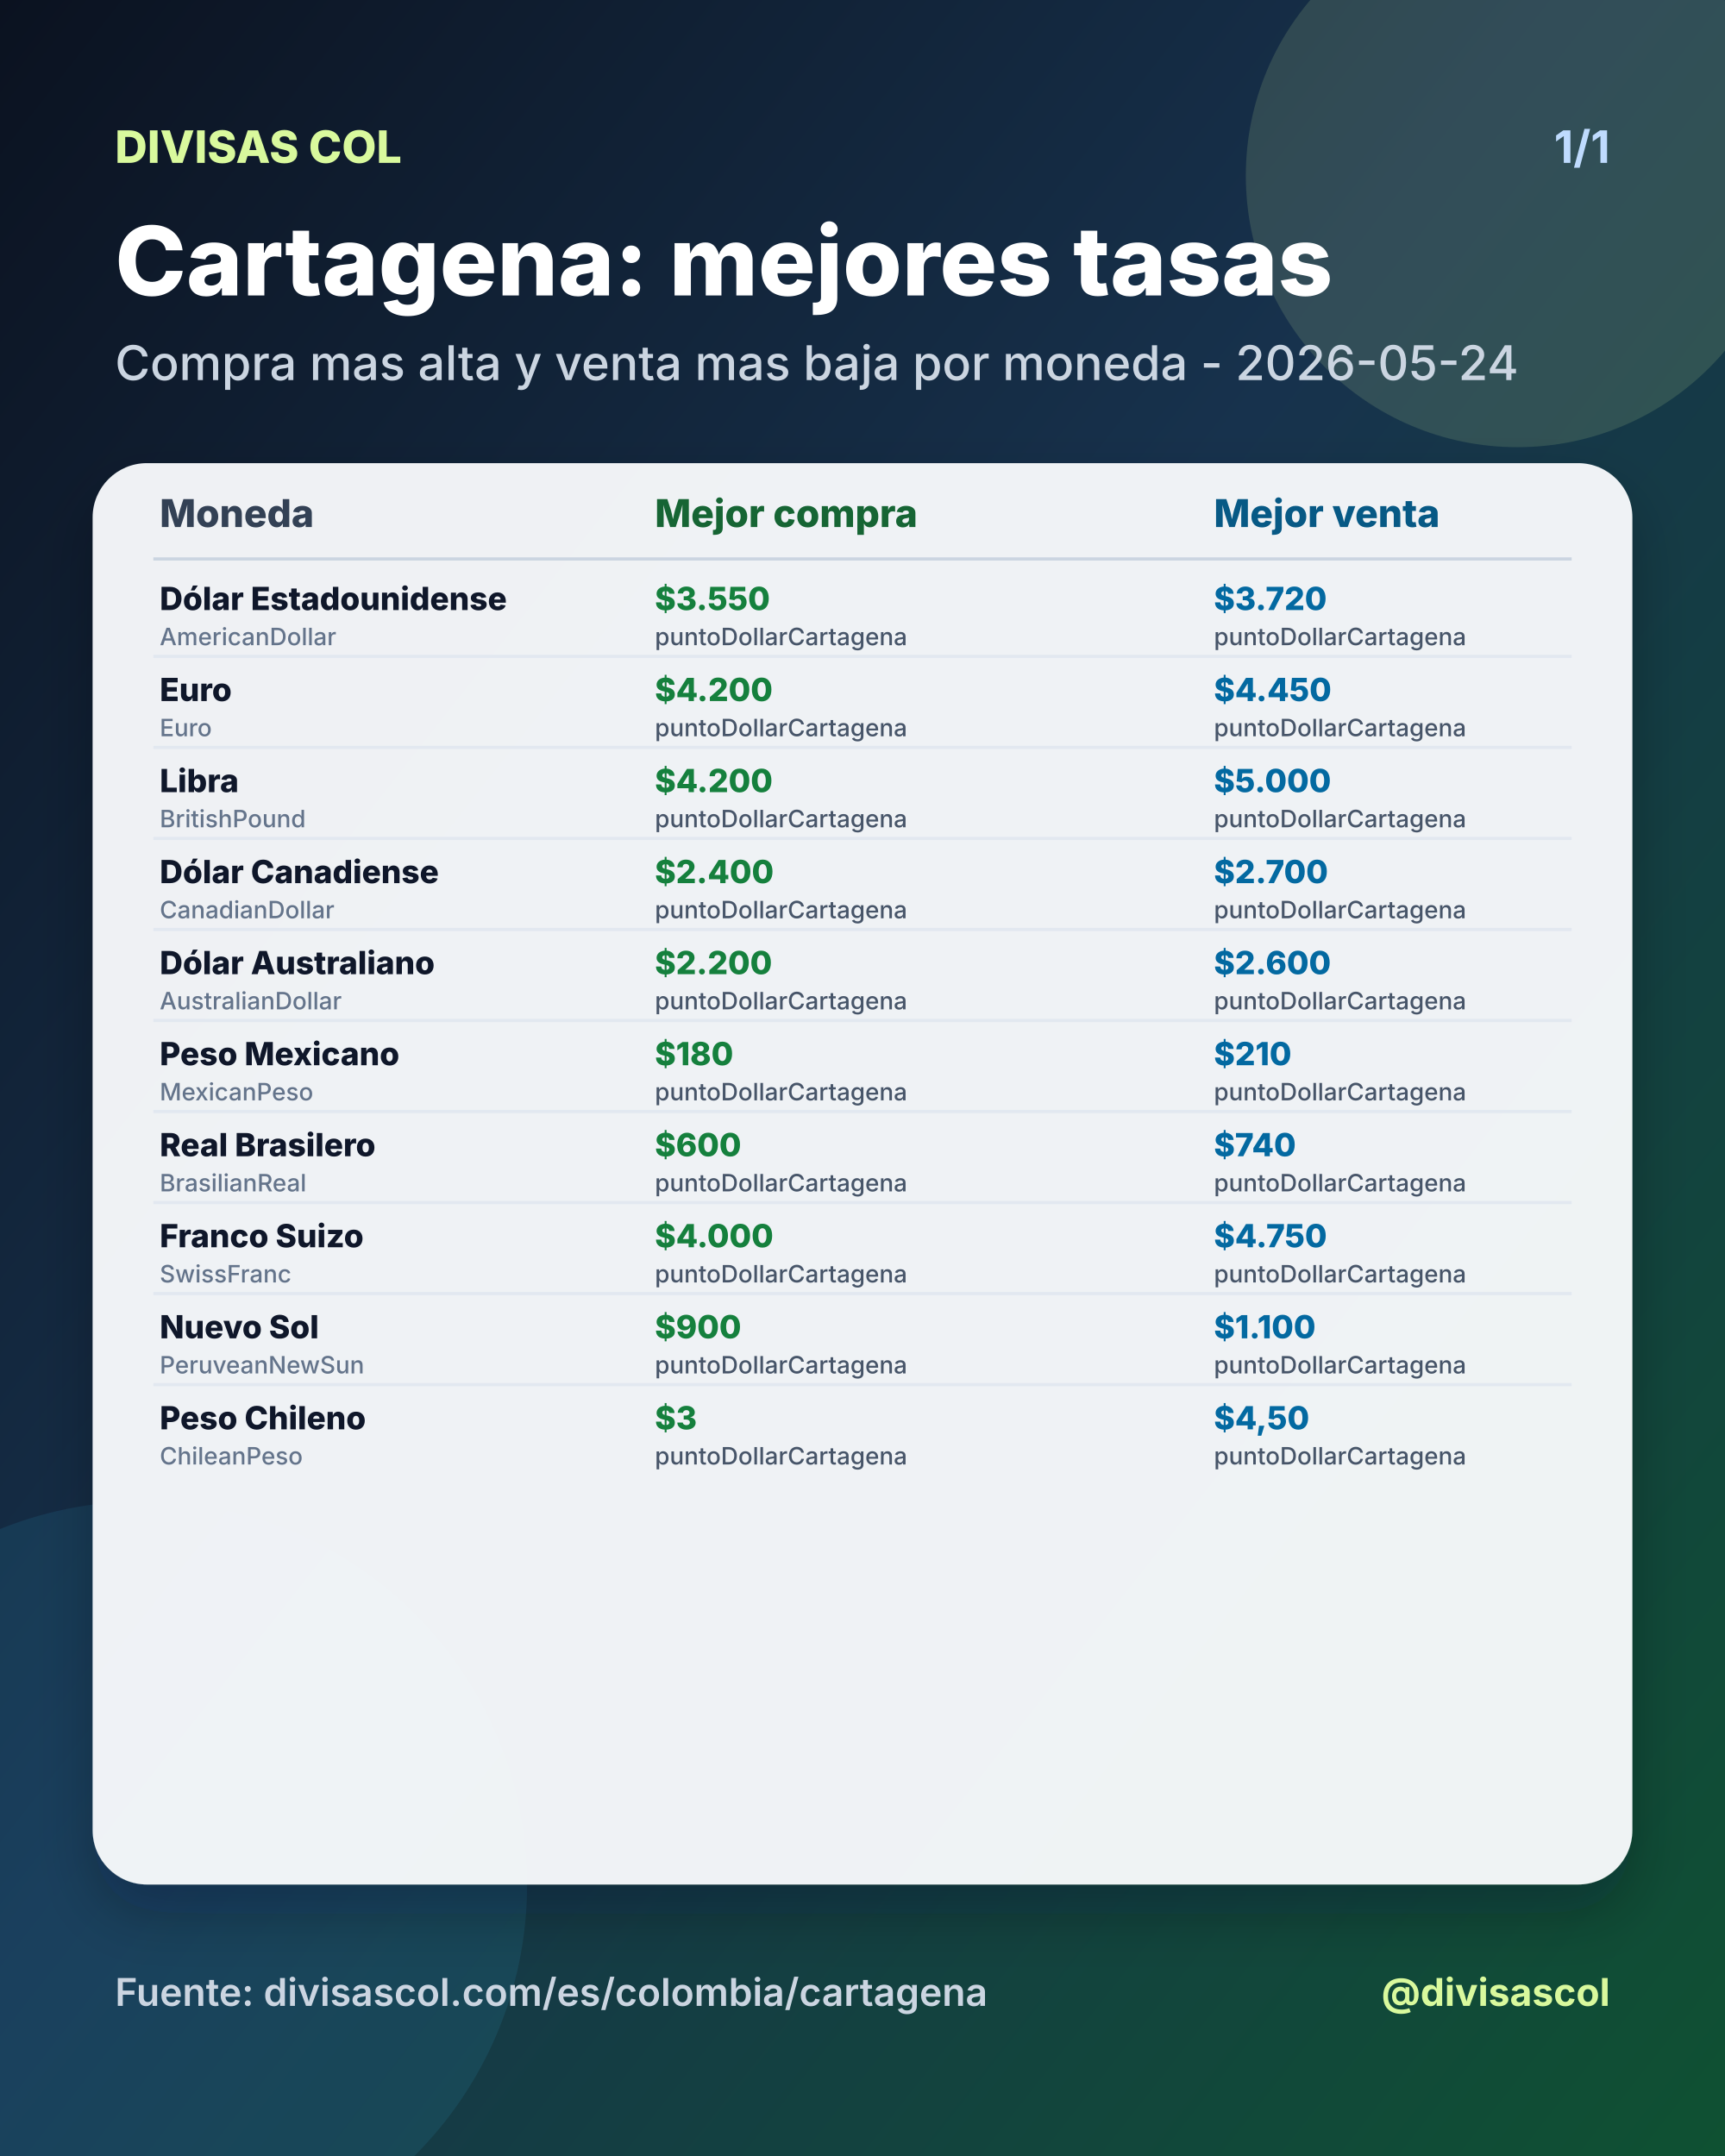
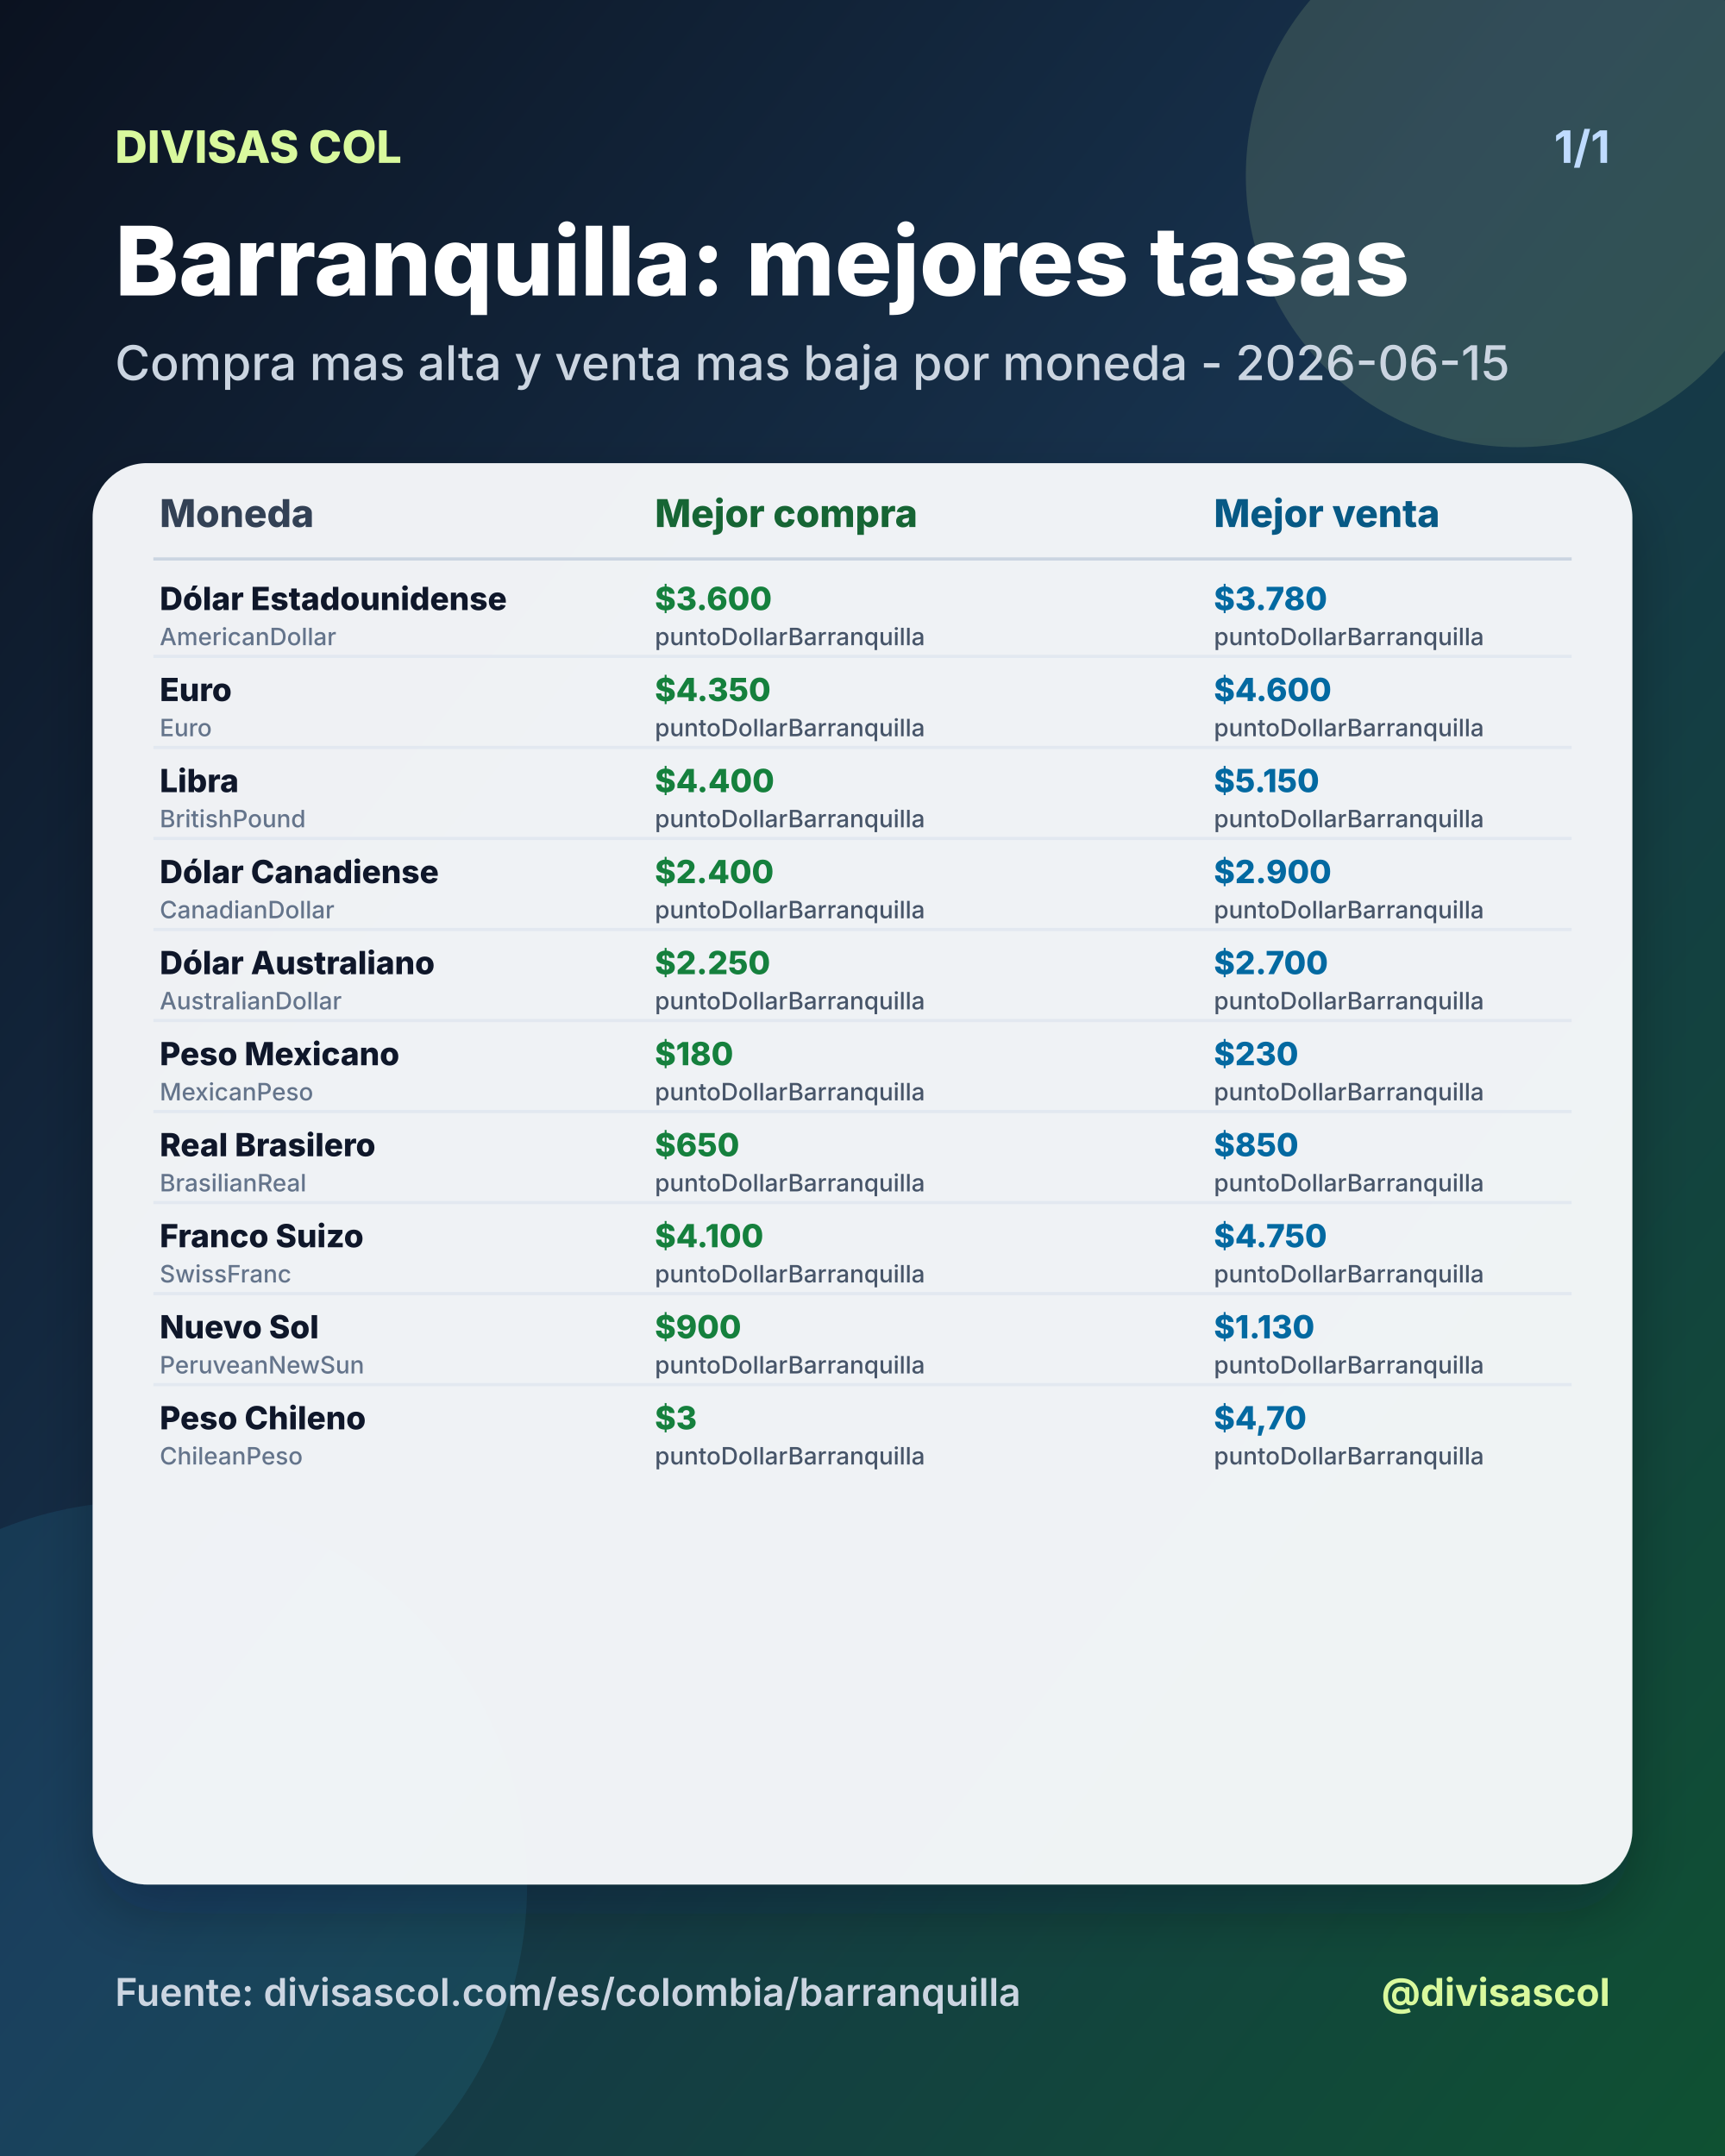
<svg xmlns="http://www.w3.org/2000/svg" width="1080" height="1350" viewBox="0 0 1080 1350">
  <defs>
    <linearGradient id="bg" x1="0" y1="0" x2="1" y2="1">
      <stop offset="0%" stop-color="#0b1220" />
      <stop offset="46%" stop-color="#17324d" />
      <stop offset="100%" stop-color="#0f5132" />
    </linearGradient>
    <filter id="shadow" x="-20%" y="-20%" width="140%" height="140%">
      <feDropShadow dx="0" dy="18" stdDeviation="18" flood-color="#020617" flood-opacity="0.28" />
    </filter>
  </defs>
  <rect width="1080" height="1350" fill="url(#bg)" />
  <circle cx="950" cy="110" r="170" fill="#d9f99d" opacity="0.14" />
  <circle cx="90" cy="1180" r="240" fill="#38bdf8" opacity="0.10" />
  <text x="72" y="102" fill="#d9f99d" font-size="28" font-family="Inter, Arial, sans-serif" font-weight="800" text-anchor="start">DIVISAS COL</text>
  <text x="1008" y="102" fill="#bfdbfe" font-size="28" font-family="Inter, Arial, sans-serif" font-weight="700" text-anchor="end">1/1</text>
-   <text x="72" y="185" fill="#ffffff" font-size="60" font-family="Inter, Arial, sans-serif" font-weight="800" text-anchor="start">Cartagena: mejores tasas</text>
-   <text x="72" y="238" fill="#cbd5e1" font-size="30" font-family="Inter, Arial, sans-serif" font-weight="500" text-anchor="start">Compra mas alta y venta mas baja por moneda - 2026-05-24</text>
+   <text x="72" y="185" fill="#ffffff" font-size="60" font-family="Inter, Arial, sans-serif" font-weight="800" text-anchor="start">Barranquilla: mejores tasas</text>
+   <text x="72" y="238" fill="#cbd5e1" font-size="30" font-family="Inter, Arial, sans-serif" font-weight="500" text-anchor="start">Compra mas alta y venta mas baja por moneda - 2026-06-15</text>
  <rect x="58" y="290" width="964" height="890" rx="34" fill="#f8fafc" opacity="0.96" filter="url(#shadow)" />
  <text x="100" y="330" fill="#334155" font-size="24" font-family="Inter, Arial, sans-serif" font-weight="800" text-anchor="start">Moneda</text>
  <text x="410" y="330" fill="#166534" font-size="24" font-family="Inter, Arial, sans-serif" font-weight="800" text-anchor="start">Mejor compra</text>
  <text x="760" y="330" fill="#075985" font-size="24" font-family="Inter, Arial, sans-serif" font-weight="800" text-anchor="start">Mejor venta</text>
  <line x1="96" y1="350" x2="984" y2="350" stroke="#cbd5e1" stroke-width="2" />
  <text x="100" y="382" fill="#0f172a" font-size="20" font-family="Inter, Arial, sans-serif" font-weight="800" text-anchor="start">Dólar Estadounidense</text>
  <text x="100" y="404" fill="#64748b" font-size="15" font-family="Inter, Arial, sans-serif" font-weight="500" text-anchor="start">AmericanDollar</text>
-   <text x="410" y="382" fill="#15803d" font-size="20" font-family="Inter, Arial, sans-serif" font-weight="800" text-anchor="start">$3.550</text>
-   <text x="410" y="404" fill="#475569" font-size="15" font-family="Inter, Arial, sans-serif" font-weight="500" text-anchor="start">puntoDollarCartagena</text>
-   <text x="760" y="382" fill="#0369a1" font-size="20" font-family="Inter, Arial, sans-serif" font-weight="800" text-anchor="start">$3.720</text>
-   <text x="760" y="404" fill="#475569" font-size="15" font-family="Inter, Arial, sans-serif" font-weight="500" text-anchor="start">puntoDollarCartagena</text>
+   <text x="410" y="382" fill="#15803d" font-size="20" font-family="Inter, Arial, sans-serif" font-weight="800" text-anchor="start">$3.600</text>
+   <text x="410" y="404" fill="#475569" font-size="15" font-family="Inter, Arial, sans-serif" font-weight="500" text-anchor="start">puntoDollarBarranquilla</text>
+   <text x="760" y="382" fill="#0369a1" font-size="20" font-family="Inter, Arial, sans-serif" font-weight="800" text-anchor="start">$3.780</text>
+   <text x="760" y="404" fill="#475569" font-size="15" font-family="Inter, Arial, sans-serif" font-weight="500" text-anchor="start">puntoDollarBarranquilla</text>
  <line x1="96" y1="411" x2="984" y2="411" stroke="#e2e8f0" stroke-width="2" />
  <text x="100" y="439" fill="#0f172a" font-size="20" font-family="Inter, Arial, sans-serif" font-weight="800" text-anchor="start">Euro</text>
  <text x="100" y="461" fill="#64748b" font-size="15" font-family="Inter, Arial, sans-serif" font-weight="500" text-anchor="start">Euro</text>
-   <text x="410" y="439" fill="#15803d" font-size="20" font-family="Inter, Arial, sans-serif" font-weight="800" text-anchor="start">$4.200</text>
-   <text x="410" y="461" fill="#475569" font-size="15" font-family="Inter, Arial, sans-serif" font-weight="500" text-anchor="start">puntoDollarCartagena</text>
-   <text x="760" y="439" fill="#0369a1" font-size="20" font-family="Inter, Arial, sans-serif" font-weight="800" text-anchor="start">$4.450</text>
-   <text x="760" y="461" fill="#475569" font-size="15" font-family="Inter, Arial, sans-serif" font-weight="500" text-anchor="start">puntoDollarCartagena</text>
+   <text x="410" y="439" fill="#15803d" font-size="20" font-family="Inter, Arial, sans-serif" font-weight="800" text-anchor="start">$4.350</text>
+   <text x="410" y="461" fill="#475569" font-size="15" font-family="Inter, Arial, sans-serif" font-weight="500" text-anchor="start">puntoDollarBarranquilla</text>
+   <text x="760" y="439" fill="#0369a1" font-size="20" font-family="Inter, Arial, sans-serif" font-weight="800" text-anchor="start">$4.600</text>
+   <text x="760" y="461" fill="#475569" font-size="15" font-family="Inter, Arial, sans-serif" font-weight="500" text-anchor="start">puntoDollarBarranquilla</text>
  <line x1="96" y1="468" x2="984" y2="468" stroke="#e2e8f0" stroke-width="2" />
  <text x="100" y="496" fill="#0f172a" font-size="20" font-family="Inter, Arial, sans-serif" font-weight="800" text-anchor="start">Libra</text>
  <text x="100" y="518" fill="#64748b" font-size="15" font-family="Inter, Arial, sans-serif" font-weight="500" text-anchor="start">BritishPound</text>
-   <text x="410" y="496" fill="#15803d" font-size="20" font-family="Inter, Arial, sans-serif" font-weight="800" text-anchor="start">$4.200</text>
-   <text x="410" y="518" fill="#475569" font-size="15" font-family="Inter, Arial, sans-serif" font-weight="500" text-anchor="start">puntoDollarCartagena</text>
-   <text x="760" y="496" fill="#0369a1" font-size="20" font-family="Inter, Arial, sans-serif" font-weight="800" text-anchor="start">$5.000</text>
-   <text x="760" y="518" fill="#475569" font-size="15" font-family="Inter, Arial, sans-serif" font-weight="500" text-anchor="start">puntoDollarCartagena</text>
+   <text x="410" y="496" fill="#15803d" font-size="20" font-family="Inter, Arial, sans-serif" font-weight="800" text-anchor="start">$4.400</text>
+   <text x="410" y="518" fill="#475569" font-size="15" font-family="Inter, Arial, sans-serif" font-weight="500" text-anchor="start">puntoDollarBarranquilla</text>
+   <text x="760" y="496" fill="#0369a1" font-size="20" font-family="Inter, Arial, sans-serif" font-weight="800" text-anchor="start">$5.150</text>
+   <text x="760" y="518" fill="#475569" font-size="15" font-family="Inter, Arial, sans-serif" font-weight="500" text-anchor="start">puntoDollarBarranquilla</text>
  <line x1="96" y1="525" x2="984" y2="525" stroke="#e2e8f0" stroke-width="2" />
  <text x="100" y="553" fill="#0f172a" font-size="20" font-family="Inter, Arial, sans-serif" font-weight="800" text-anchor="start">Dólar Canadiense</text>
  <text x="100" y="575" fill="#64748b" font-size="15" font-family="Inter, Arial, sans-serif" font-weight="500" text-anchor="start">CanadianDollar</text>
  <text x="410" y="553" fill="#15803d" font-size="20" font-family="Inter, Arial, sans-serif" font-weight="800" text-anchor="start">$2.400</text>
-   <text x="410" y="575" fill="#475569" font-size="15" font-family="Inter, Arial, sans-serif" font-weight="500" text-anchor="start">puntoDollarCartagena</text>
-   <text x="760" y="553" fill="#0369a1" font-size="20" font-family="Inter, Arial, sans-serif" font-weight="800" text-anchor="start">$2.700</text>
-   <text x="760" y="575" fill="#475569" font-size="15" font-family="Inter, Arial, sans-serif" font-weight="500" text-anchor="start">puntoDollarCartagena</text>
+   <text x="410" y="575" fill="#475569" font-size="15" font-family="Inter, Arial, sans-serif" font-weight="500" text-anchor="start">puntoDollarBarranquilla</text>
+   <text x="760" y="553" fill="#0369a1" font-size="20" font-family="Inter, Arial, sans-serif" font-weight="800" text-anchor="start">$2.900</text>
+   <text x="760" y="575" fill="#475569" font-size="15" font-family="Inter, Arial, sans-serif" font-weight="500" text-anchor="start">puntoDollarBarranquilla</text>
  <line x1="96" y1="582" x2="984" y2="582" stroke="#e2e8f0" stroke-width="2" />
  <text x="100" y="610" fill="#0f172a" font-size="20" font-family="Inter, Arial, sans-serif" font-weight="800" text-anchor="start">Dólar Australiano</text>
  <text x="100" y="632" fill="#64748b" font-size="15" font-family="Inter, Arial, sans-serif" font-weight="500" text-anchor="start">AustralianDollar</text>
-   <text x="410" y="610" fill="#15803d" font-size="20" font-family="Inter, Arial, sans-serif" font-weight="800" text-anchor="start">$2.200</text>
-   <text x="410" y="632" fill="#475569" font-size="15" font-family="Inter, Arial, sans-serif" font-weight="500" text-anchor="start">puntoDollarCartagena</text>
-   <text x="760" y="610" fill="#0369a1" font-size="20" font-family="Inter, Arial, sans-serif" font-weight="800" text-anchor="start">$2.600</text>
-   <text x="760" y="632" fill="#475569" font-size="15" font-family="Inter, Arial, sans-serif" font-weight="500" text-anchor="start">puntoDollarCartagena</text>
+   <text x="410" y="610" fill="#15803d" font-size="20" font-family="Inter, Arial, sans-serif" font-weight="800" text-anchor="start">$2.250</text>
+   <text x="410" y="632" fill="#475569" font-size="15" font-family="Inter, Arial, sans-serif" font-weight="500" text-anchor="start">puntoDollarBarranquilla</text>
+   <text x="760" y="610" fill="#0369a1" font-size="20" font-family="Inter, Arial, sans-serif" font-weight="800" text-anchor="start">$2.700</text>
+   <text x="760" y="632" fill="#475569" font-size="15" font-family="Inter, Arial, sans-serif" font-weight="500" text-anchor="start">puntoDollarBarranquilla</text>
  <line x1="96" y1="639" x2="984" y2="639" stroke="#e2e8f0" stroke-width="2" />
  <text x="100" y="667" fill="#0f172a" font-size="20" font-family="Inter, Arial, sans-serif" font-weight="800" text-anchor="start">Peso Mexicano</text>
  <text x="100" y="689" fill="#64748b" font-size="15" font-family="Inter, Arial, sans-serif" font-weight="500" text-anchor="start">MexicanPeso</text>
  <text x="410" y="667" fill="#15803d" font-size="20" font-family="Inter, Arial, sans-serif" font-weight="800" text-anchor="start">$180</text>
-   <text x="410" y="689" fill="#475569" font-size="15" font-family="Inter, Arial, sans-serif" font-weight="500" text-anchor="start">puntoDollarCartagena</text>
-   <text x="760" y="667" fill="#0369a1" font-size="20" font-family="Inter, Arial, sans-serif" font-weight="800" text-anchor="start">$210</text>
-   <text x="760" y="689" fill="#475569" font-size="15" font-family="Inter, Arial, sans-serif" font-weight="500" text-anchor="start">puntoDollarCartagena</text>
+   <text x="410" y="689" fill="#475569" font-size="15" font-family="Inter, Arial, sans-serif" font-weight="500" text-anchor="start">puntoDollarBarranquilla</text>
+   <text x="760" y="667" fill="#0369a1" font-size="20" font-family="Inter, Arial, sans-serif" font-weight="800" text-anchor="start">$230</text>
+   <text x="760" y="689" fill="#475569" font-size="15" font-family="Inter, Arial, sans-serif" font-weight="500" text-anchor="start">puntoDollarBarranquilla</text>
  <line x1="96" y1="696" x2="984" y2="696" stroke="#e2e8f0" stroke-width="2" />
  <text x="100" y="724" fill="#0f172a" font-size="20" font-family="Inter, Arial, sans-serif" font-weight="800" text-anchor="start">Real Brasilero</text>
  <text x="100" y="746" fill="#64748b" font-size="15" font-family="Inter, Arial, sans-serif" font-weight="500" text-anchor="start">BrasilianReal</text>
-   <text x="410" y="724" fill="#15803d" font-size="20" font-family="Inter, Arial, sans-serif" font-weight="800" text-anchor="start">$600</text>
-   <text x="410" y="746" fill="#475569" font-size="15" font-family="Inter, Arial, sans-serif" font-weight="500" text-anchor="start">puntoDollarCartagena</text>
-   <text x="760" y="724" fill="#0369a1" font-size="20" font-family="Inter, Arial, sans-serif" font-weight="800" text-anchor="start">$740</text>
-   <text x="760" y="746" fill="#475569" font-size="15" font-family="Inter, Arial, sans-serif" font-weight="500" text-anchor="start">puntoDollarCartagena</text>
+   <text x="410" y="724" fill="#15803d" font-size="20" font-family="Inter, Arial, sans-serif" font-weight="800" text-anchor="start">$650</text>
+   <text x="410" y="746" fill="#475569" font-size="15" font-family="Inter, Arial, sans-serif" font-weight="500" text-anchor="start">puntoDollarBarranquilla</text>
+   <text x="760" y="724" fill="#0369a1" font-size="20" font-family="Inter, Arial, sans-serif" font-weight="800" text-anchor="start">$850</text>
+   <text x="760" y="746" fill="#475569" font-size="15" font-family="Inter, Arial, sans-serif" font-weight="500" text-anchor="start">puntoDollarBarranquilla</text>
  <line x1="96" y1="753" x2="984" y2="753" stroke="#e2e8f0" stroke-width="2" />
  <text x="100" y="781" fill="#0f172a" font-size="20" font-family="Inter, Arial, sans-serif" font-weight="800" text-anchor="start">Franco Suizo</text>
  <text x="100" y="803" fill="#64748b" font-size="15" font-family="Inter, Arial, sans-serif" font-weight="500" text-anchor="start">SwissFranc</text>
-   <text x="410" y="781" fill="#15803d" font-size="20" font-family="Inter, Arial, sans-serif" font-weight="800" text-anchor="start">$4.000</text>
-   <text x="410" y="803" fill="#475569" font-size="15" font-family="Inter, Arial, sans-serif" font-weight="500" text-anchor="start">puntoDollarCartagena</text>
+   <text x="410" y="781" fill="#15803d" font-size="20" font-family="Inter, Arial, sans-serif" font-weight="800" text-anchor="start">$4.100</text>
+   <text x="410" y="803" fill="#475569" font-size="15" font-family="Inter, Arial, sans-serif" font-weight="500" text-anchor="start">puntoDollarBarranquilla</text>
  <text x="760" y="781" fill="#0369a1" font-size="20" font-family="Inter, Arial, sans-serif" font-weight="800" text-anchor="start">$4.750</text>
-   <text x="760" y="803" fill="#475569" font-size="15" font-family="Inter, Arial, sans-serif" font-weight="500" text-anchor="start">puntoDollarCartagena</text>
+   <text x="760" y="803" fill="#475569" font-size="15" font-family="Inter, Arial, sans-serif" font-weight="500" text-anchor="start">puntoDollarBarranquilla</text>
  <line x1="96" y1="810" x2="984" y2="810" stroke="#e2e8f0" stroke-width="2" />
  <text x="100" y="838" fill="#0f172a" font-size="20" font-family="Inter, Arial, sans-serif" font-weight="800" text-anchor="start">Nuevo Sol</text>
  <text x="100" y="860" fill="#64748b" font-size="15" font-family="Inter, Arial, sans-serif" font-weight="500" text-anchor="start">PeruveanNewSun</text>
  <text x="410" y="838" fill="#15803d" font-size="20" font-family="Inter, Arial, sans-serif" font-weight="800" text-anchor="start">$900</text>
-   <text x="410" y="860" fill="#475569" font-size="15" font-family="Inter, Arial, sans-serif" font-weight="500" text-anchor="start">puntoDollarCartagena</text>
-   <text x="760" y="838" fill="#0369a1" font-size="20" font-family="Inter, Arial, sans-serif" font-weight="800" text-anchor="start">$1.100</text>
-   <text x="760" y="860" fill="#475569" font-size="15" font-family="Inter, Arial, sans-serif" font-weight="500" text-anchor="start">puntoDollarCartagena</text>
+   <text x="410" y="860" fill="#475569" font-size="15" font-family="Inter, Arial, sans-serif" font-weight="500" text-anchor="start">puntoDollarBarranquilla</text>
+   <text x="760" y="838" fill="#0369a1" font-size="20" font-family="Inter, Arial, sans-serif" font-weight="800" text-anchor="start">$1.130</text>
+   <text x="760" y="860" fill="#475569" font-size="15" font-family="Inter, Arial, sans-serif" font-weight="500" text-anchor="start">puntoDollarBarranquilla</text>
  <line x1="96" y1="867" x2="984" y2="867" stroke="#e2e8f0" stroke-width="2" />
  <text x="100" y="895" fill="#0f172a" font-size="20" font-family="Inter, Arial, sans-serif" font-weight="800" text-anchor="start">Peso Chileno</text>
  <text x="100" y="917" fill="#64748b" font-size="15" font-family="Inter, Arial, sans-serif" font-weight="500" text-anchor="start">ChileanPeso</text>
  <text x="410" y="895" fill="#15803d" font-size="20" font-family="Inter, Arial, sans-serif" font-weight="800" text-anchor="start">$3</text>
-   <text x="410" y="917" fill="#475569" font-size="15" font-family="Inter, Arial, sans-serif" font-weight="500" text-anchor="start">puntoDollarCartagena</text>
-   <text x="760" y="895" fill="#0369a1" font-size="20" font-family="Inter, Arial, sans-serif" font-weight="800" text-anchor="start">$4,50</text>
-   <text x="760" y="917" fill="#475569" font-size="15" font-family="Inter, Arial, sans-serif" font-weight="500" text-anchor="start">puntoDollarCartagena</text>
-   <text x="72" y="1256" fill="#cbd5e1" font-size="24" font-family="Inter, Arial, sans-serif" font-weight="600" text-anchor="start">Fuente: divisascol.com/es/colombia/cartagena</text>
+   <text x="410" y="917" fill="#475569" font-size="15" font-family="Inter, Arial, sans-serif" font-weight="500" text-anchor="start">puntoDollarBarranquilla</text>
+   <text x="760" y="895" fill="#0369a1" font-size="20" font-family="Inter, Arial, sans-serif" font-weight="800" text-anchor="start">$4,70</text>
+   <text x="760" y="917" fill="#475569" font-size="15" font-family="Inter, Arial, sans-serif" font-weight="500" text-anchor="start">puntoDollarBarranquilla</text>
+   <text x="72" y="1256" fill="#cbd5e1" font-size="24" font-family="Inter, Arial, sans-serif" font-weight="600" text-anchor="start">Fuente: divisascol.com/es/colombia/barranquilla</text>
  <text x="1008" y="1256" fill="#d9f99d" font-size="24" font-family="Inter, Arial, sans-serif" font-weight="700" text-anchor="end">@divisascol</text>
</svg>
